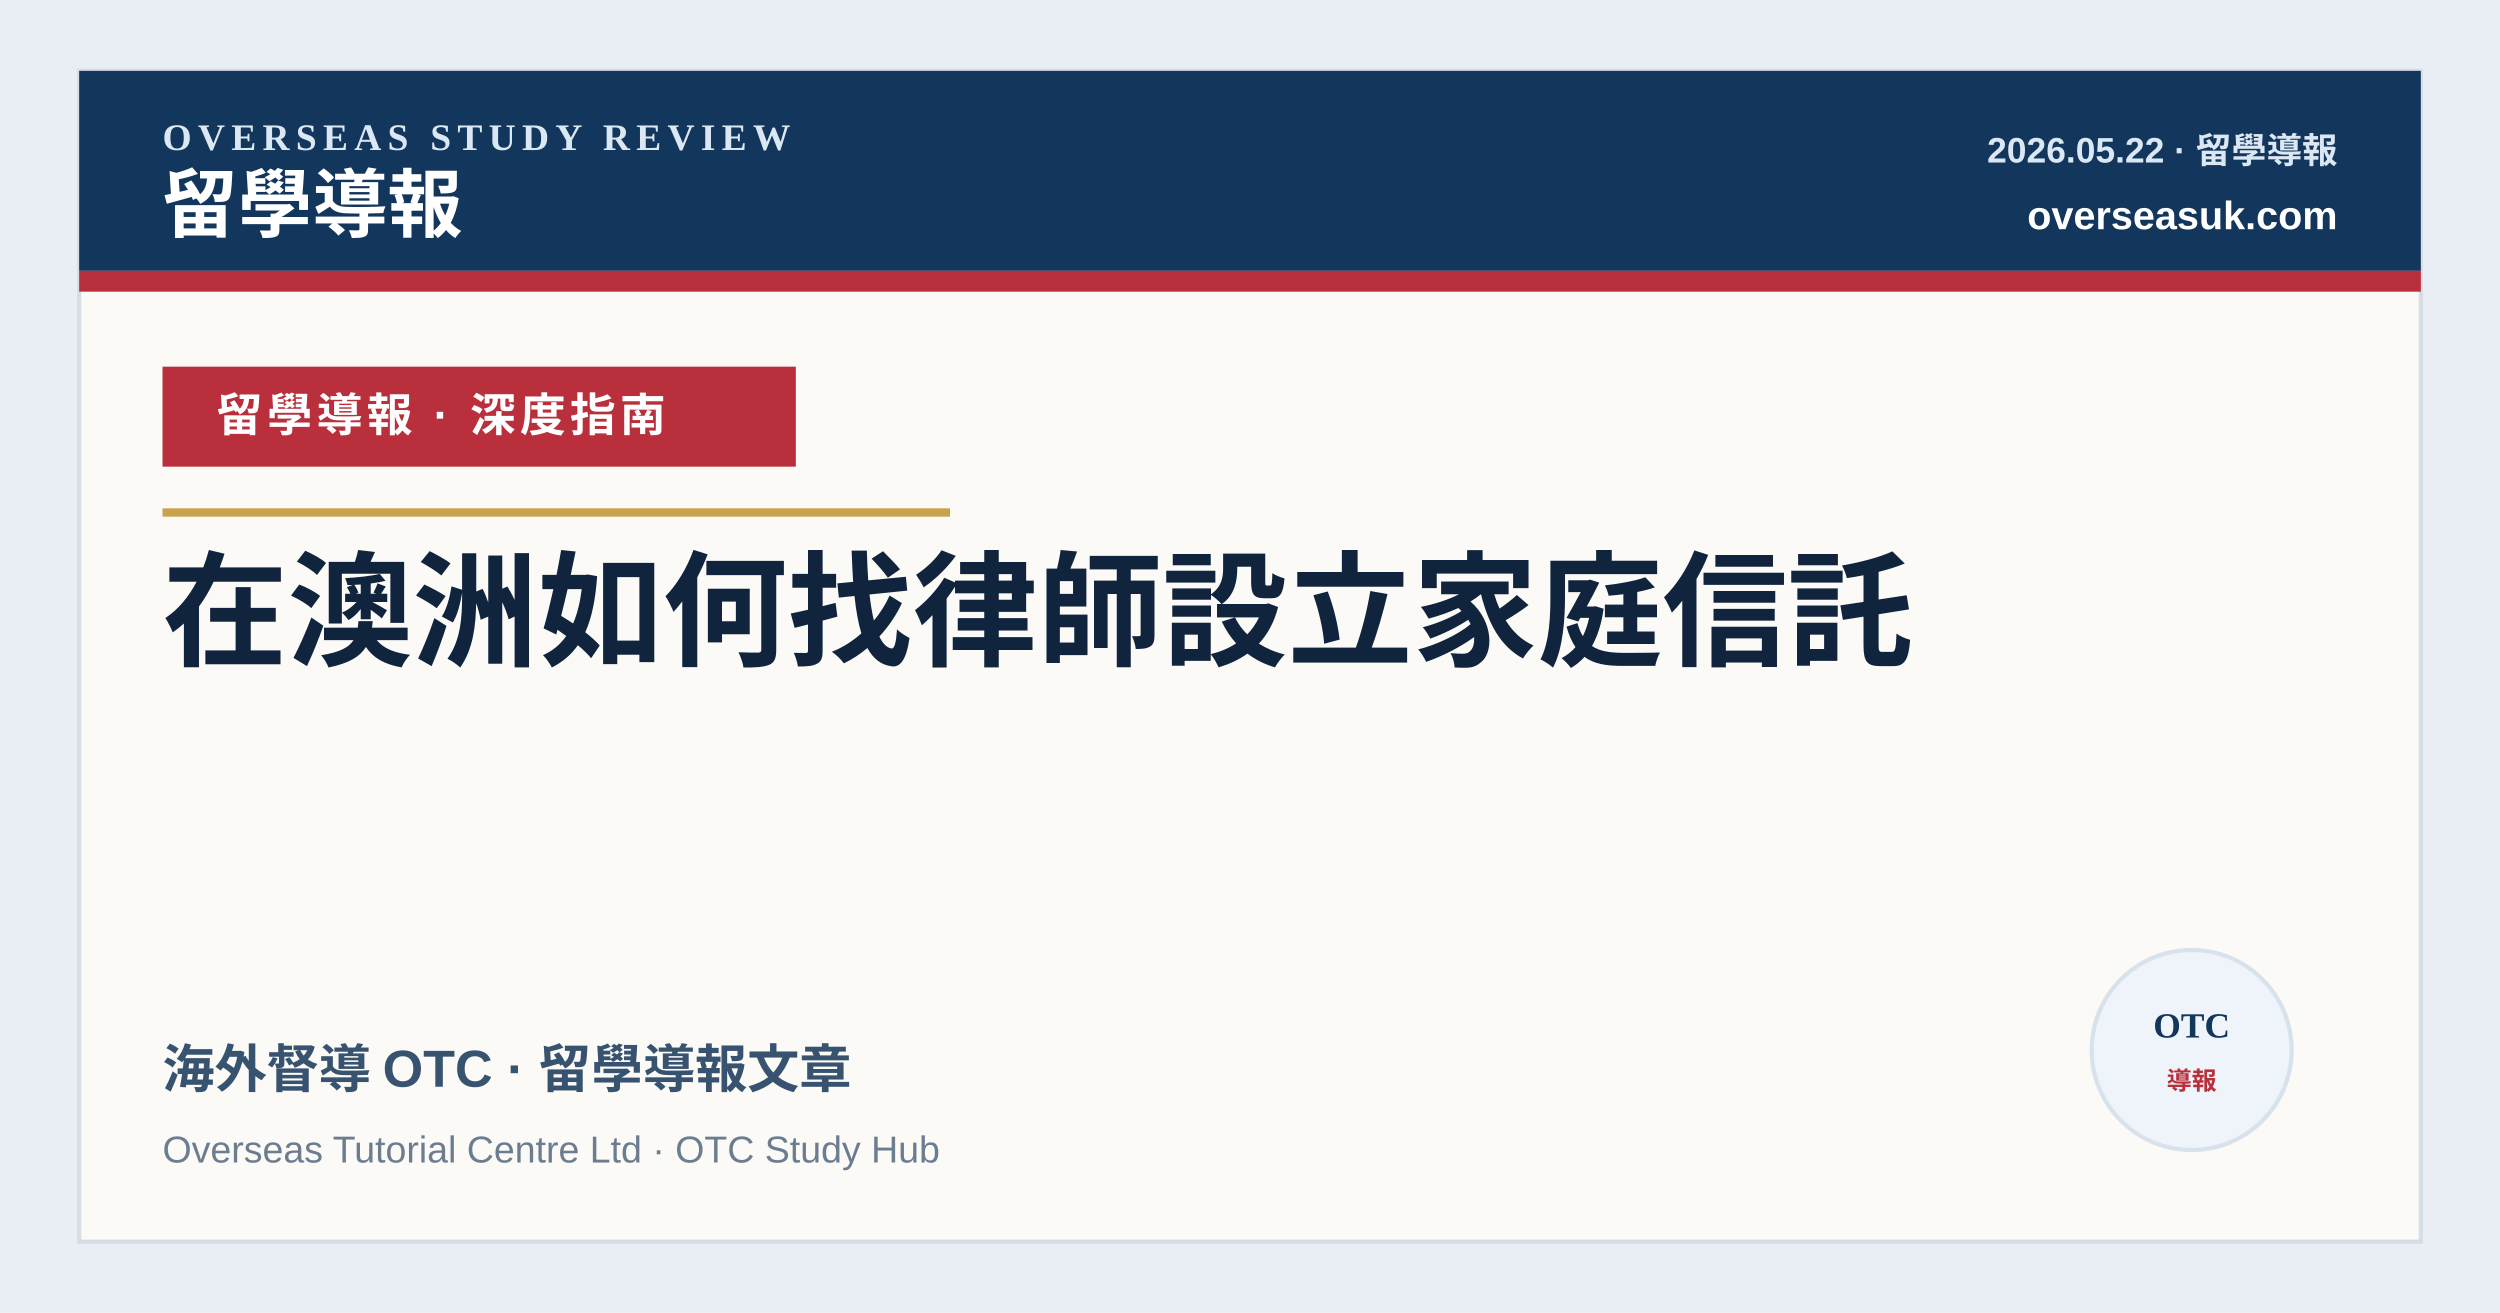
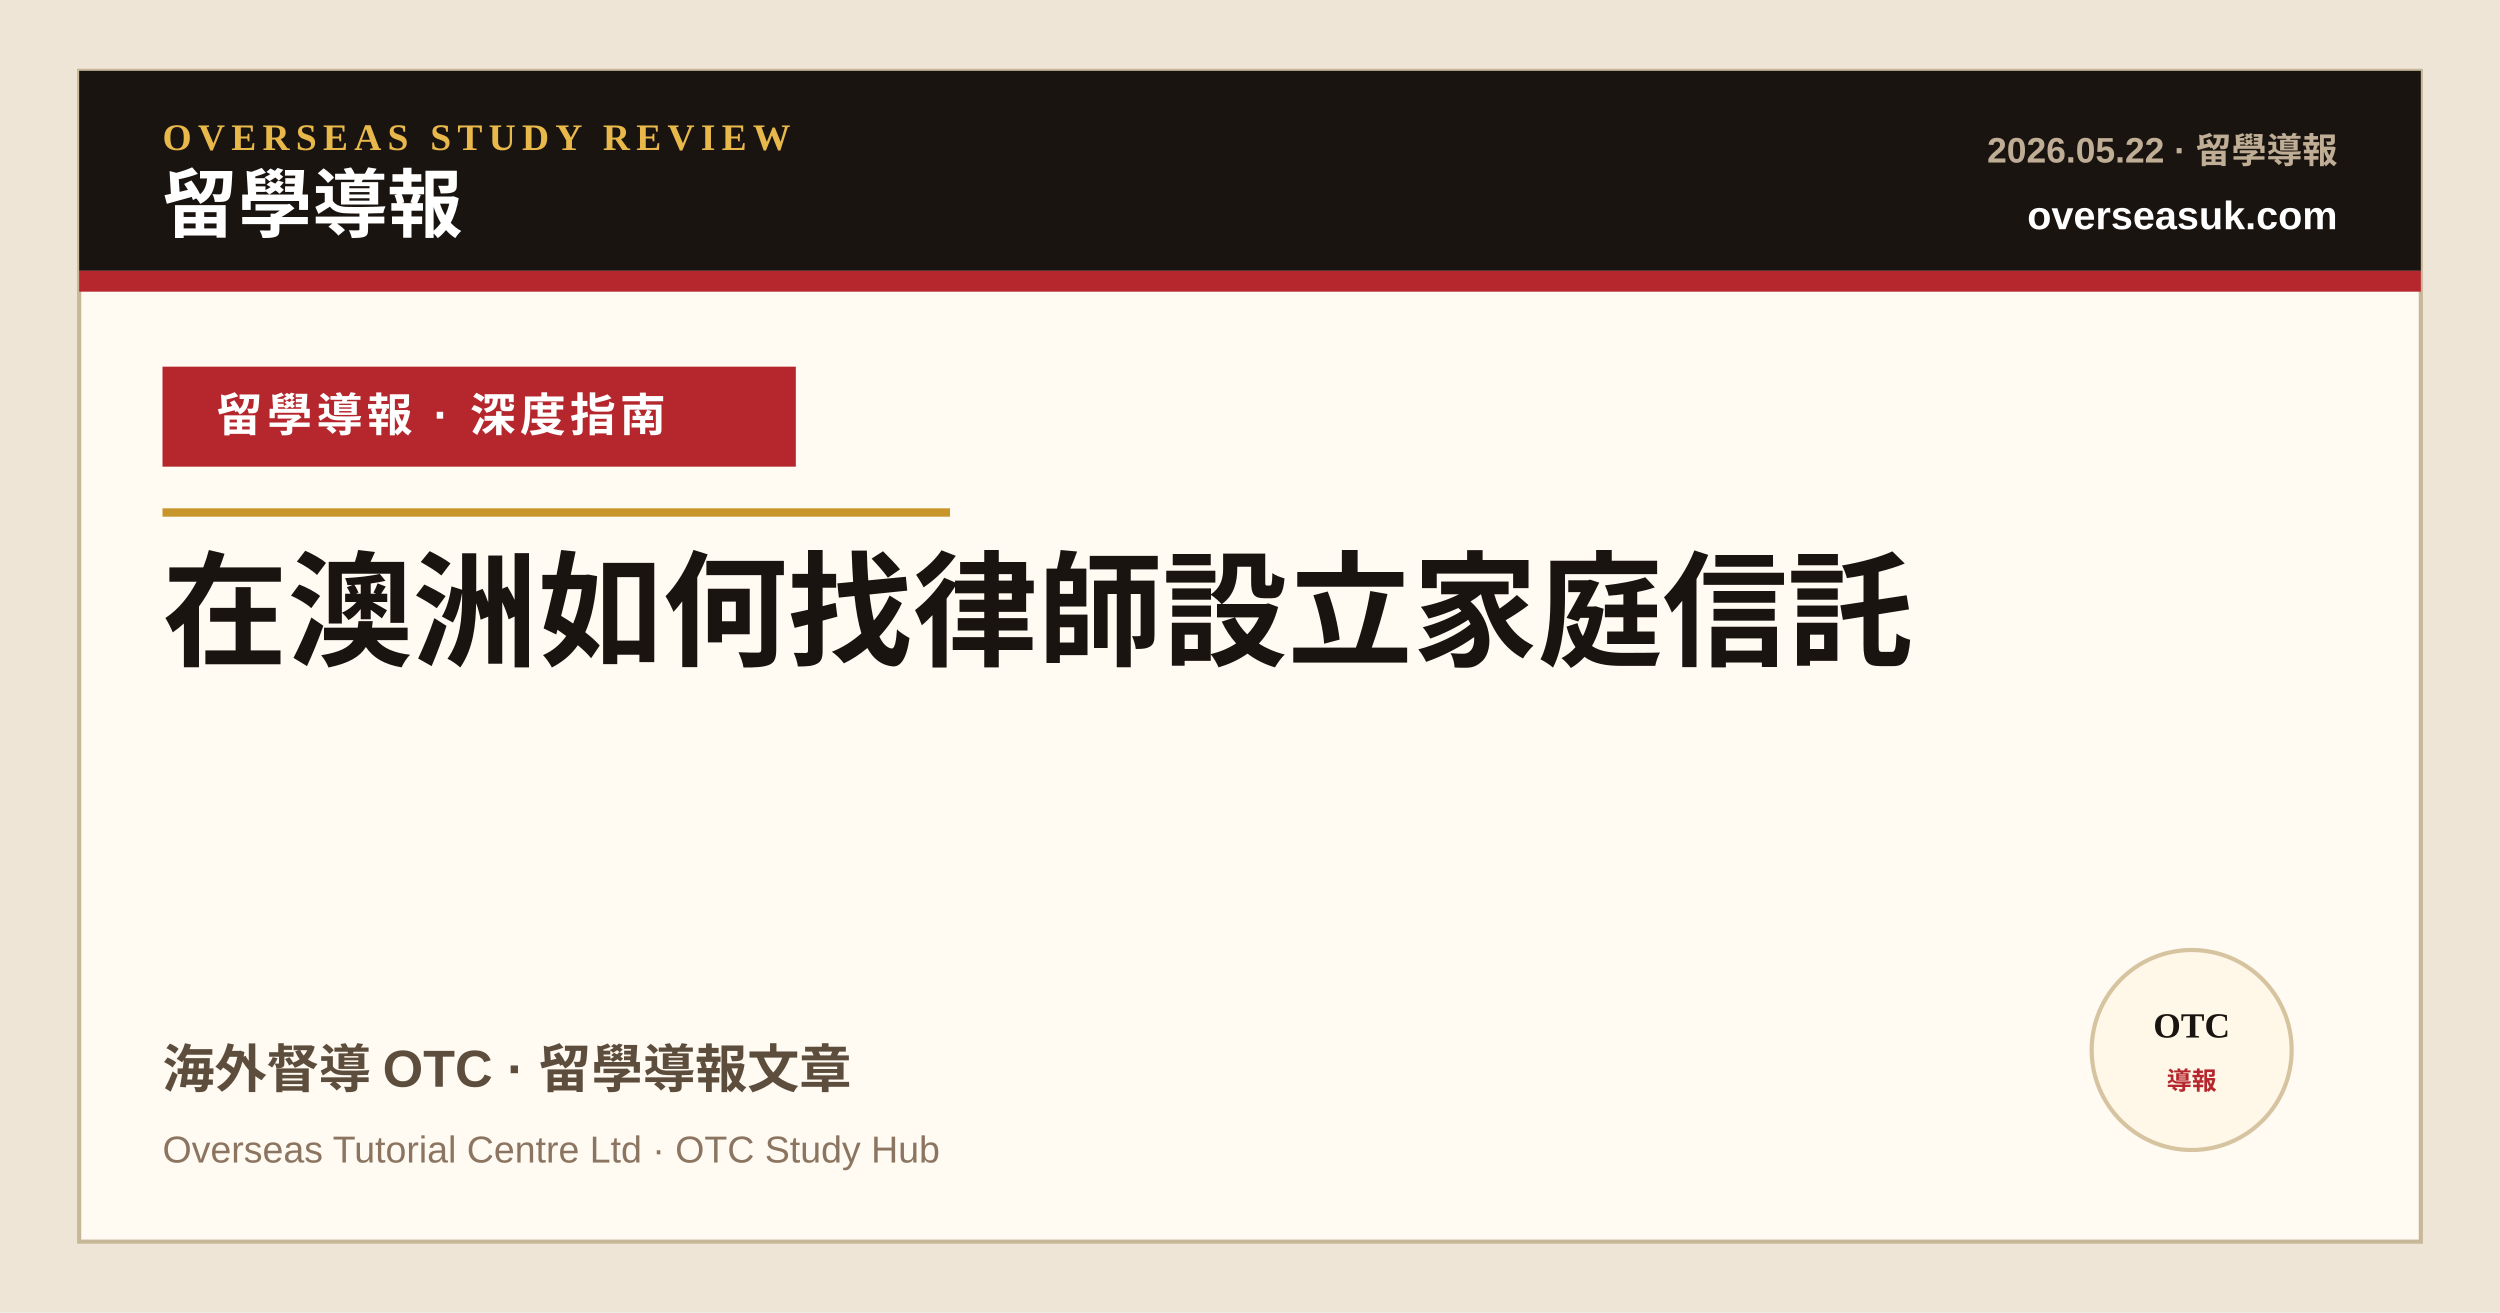
<svg xmlns="http://www.w3.org/2000/svg" width="1200" height="630" viewBox="0 0 1200 630">
-   <rect width="1200" height="630" fill="#e9eef4" />
-   <rect x="38" y="34" width="1124" height="562" fill="#fbfaf7" stroke="#d5dde7" stroke-width="2" />
-   <rect x="38" y="34" width="1124" height="96" fill="#12365c" />
-   <rect x="38" y="130" width="1124" height="10" fill="#b92f3b" />
-   <text x="78" y="72" fill="#dbe7f3" font-family="Georgia, 'Times New Roman', serif" font-size="18" font-weight="700" letter-spacing="3">OVERSEAS STUDY REVIEW</text>
+   <rect width="1200" height="630" fill="#efe5d6" />
+   <rect x="38" y="34" width="1124" height="562" fill="#fffaf2" stroke="#c8b89a" stroke-width="2" />
+   <rect x="38" y="34" width="1124" height="96" fill="#1a1410" />
+   <rect x="38" y="130" width="1124" height="10" fill="#b5272d" />
+   <text x="78" y="72" fill="#e8b84b" font-family="Georgia, 'Times New Roman', serif" font-size="18" font-weight="700" letter-spacing="3">OVERSEAS STUDY REVIEW</text>
  <text x="78" y="111" fill="#ffffff" font-family="'Noto Serif TC', 'Songti TC', Georgia, serif" font-size="36" font-weight="900">留學導報</text>
-   <text x="1122" y="78" text-anchor="end" fill="#dbe7f3" font-family="'Noto Sans TC', Arial, sans-serif" font-size="17" font-weight="700">2026.05.22 · 留學導報</text>
+   <text x="1122" y="78" text-anchor="end" fill="#bfae95" font-family="'Noto Sans TC', Arial, sans-serif" font-size="17" font-weight="700">2026.05.22 · 留學導報</text>
  <text x="1122" y="110" text-anchor="end" fill="#ffffff" font-family="'Noto Sans TC', Arial, sans-serif" font-size="19" font-weight="800">overseasuk.com</text>
-   <rect x="78" y="176" width="304" height="48" fill="#b92f3b" />
+   <rect x="78" y="176" width="304" height="48" fill="#b5272d" />
  <text x="104" y="207" fill="#ffffff" font-family="'Noto Sans TC', Arial, sans-serif" font-size="22" font-weight="900" letter-spacing="2">留學導報 · 深度指南</text>
-   <line x1="78" y1="246" x2="456" y2="246" stroke="#c9a24e" stroke-width="4" />
-   <text x="78" y="315" fill="#10243d" font-family="'Noto Serif TC', 'Songti TC', Georgia, serif" font-size="60" font-weight="900">在澳洲如何找律師設立家庭信託</text>
-   <text x="78" y="522" fill="#38536f" font-family="'Noto Sans TC', Arial, sans-serif" font-size="25" font-weight="900">海外督導 OTC · 留學導報文章</text>
-   <text x="78" y="558" fill="#6c7d90" font-family="'Noto Sans TC', Arial, sans-serif" font-size="18">Overseas Tutorial Centre Ltd · OTC Study Hub</text>
-   <circle cx="1052" cy="504" r="48" fill="#eef4f9" stroke="#d7e2ec" stroke-width="2" />
-   <text x="1052" y="498" text-anchor="middle" fill="#12365c" font-family="Georgia, 'Times New Roman', serif" font-size="17" font-weight="800">OTC</text>
-   <text x="1052" y="523" text-anchor="middle" fill="#b92f3b" font-family="'Noto Sans TC', Arial, sans-serif" font-size="12" font-weight="900">導報</text>
+   <line x1="78" y1="246" x2="456" y2="246" stroke="#c8952a" stroke-width="4" />
+   <text x="78" y="315" fill="#1a1410" font-family="'Noto Serif TC', 'Songti TC', Georgia, serif" font-size="60" font-weight="900">在澳洲如何找律師設立家庭信託</text>
+   <text x="78" y="522" fill="#5d4d3c" font-family="'Noto Sans TC', Arial, sans-serif" font-size="25" font-weight="900">海外督導 OTC · 留學導報文章</text>
+   <text x="78" y="558" fill="#8b7560" font-family="'Noto Sans TC', Arial, sans-serif" font-size="18">Overseas Tutorial Centre Ltd · OTC Study Hub</text>
+   <circle cx="1052" cy="504" r="48" fill="#fff7e8" stroke="#d6c39f" stroke-width="2" />
+   <text x="1052" y="498" text-anchor="middle" fill="#1a1410" font-family="Georgia, 'Times New Roman', serif" font-size="17" font-weight="800">OTC</text>
+   <text x="1052" y="523" text-anchor="middle" fill="#b5272d" font-family="'Noto Sans TC', Arial, sans-serif" font-size="12" font-weight="900">導報</text>
</svg>
